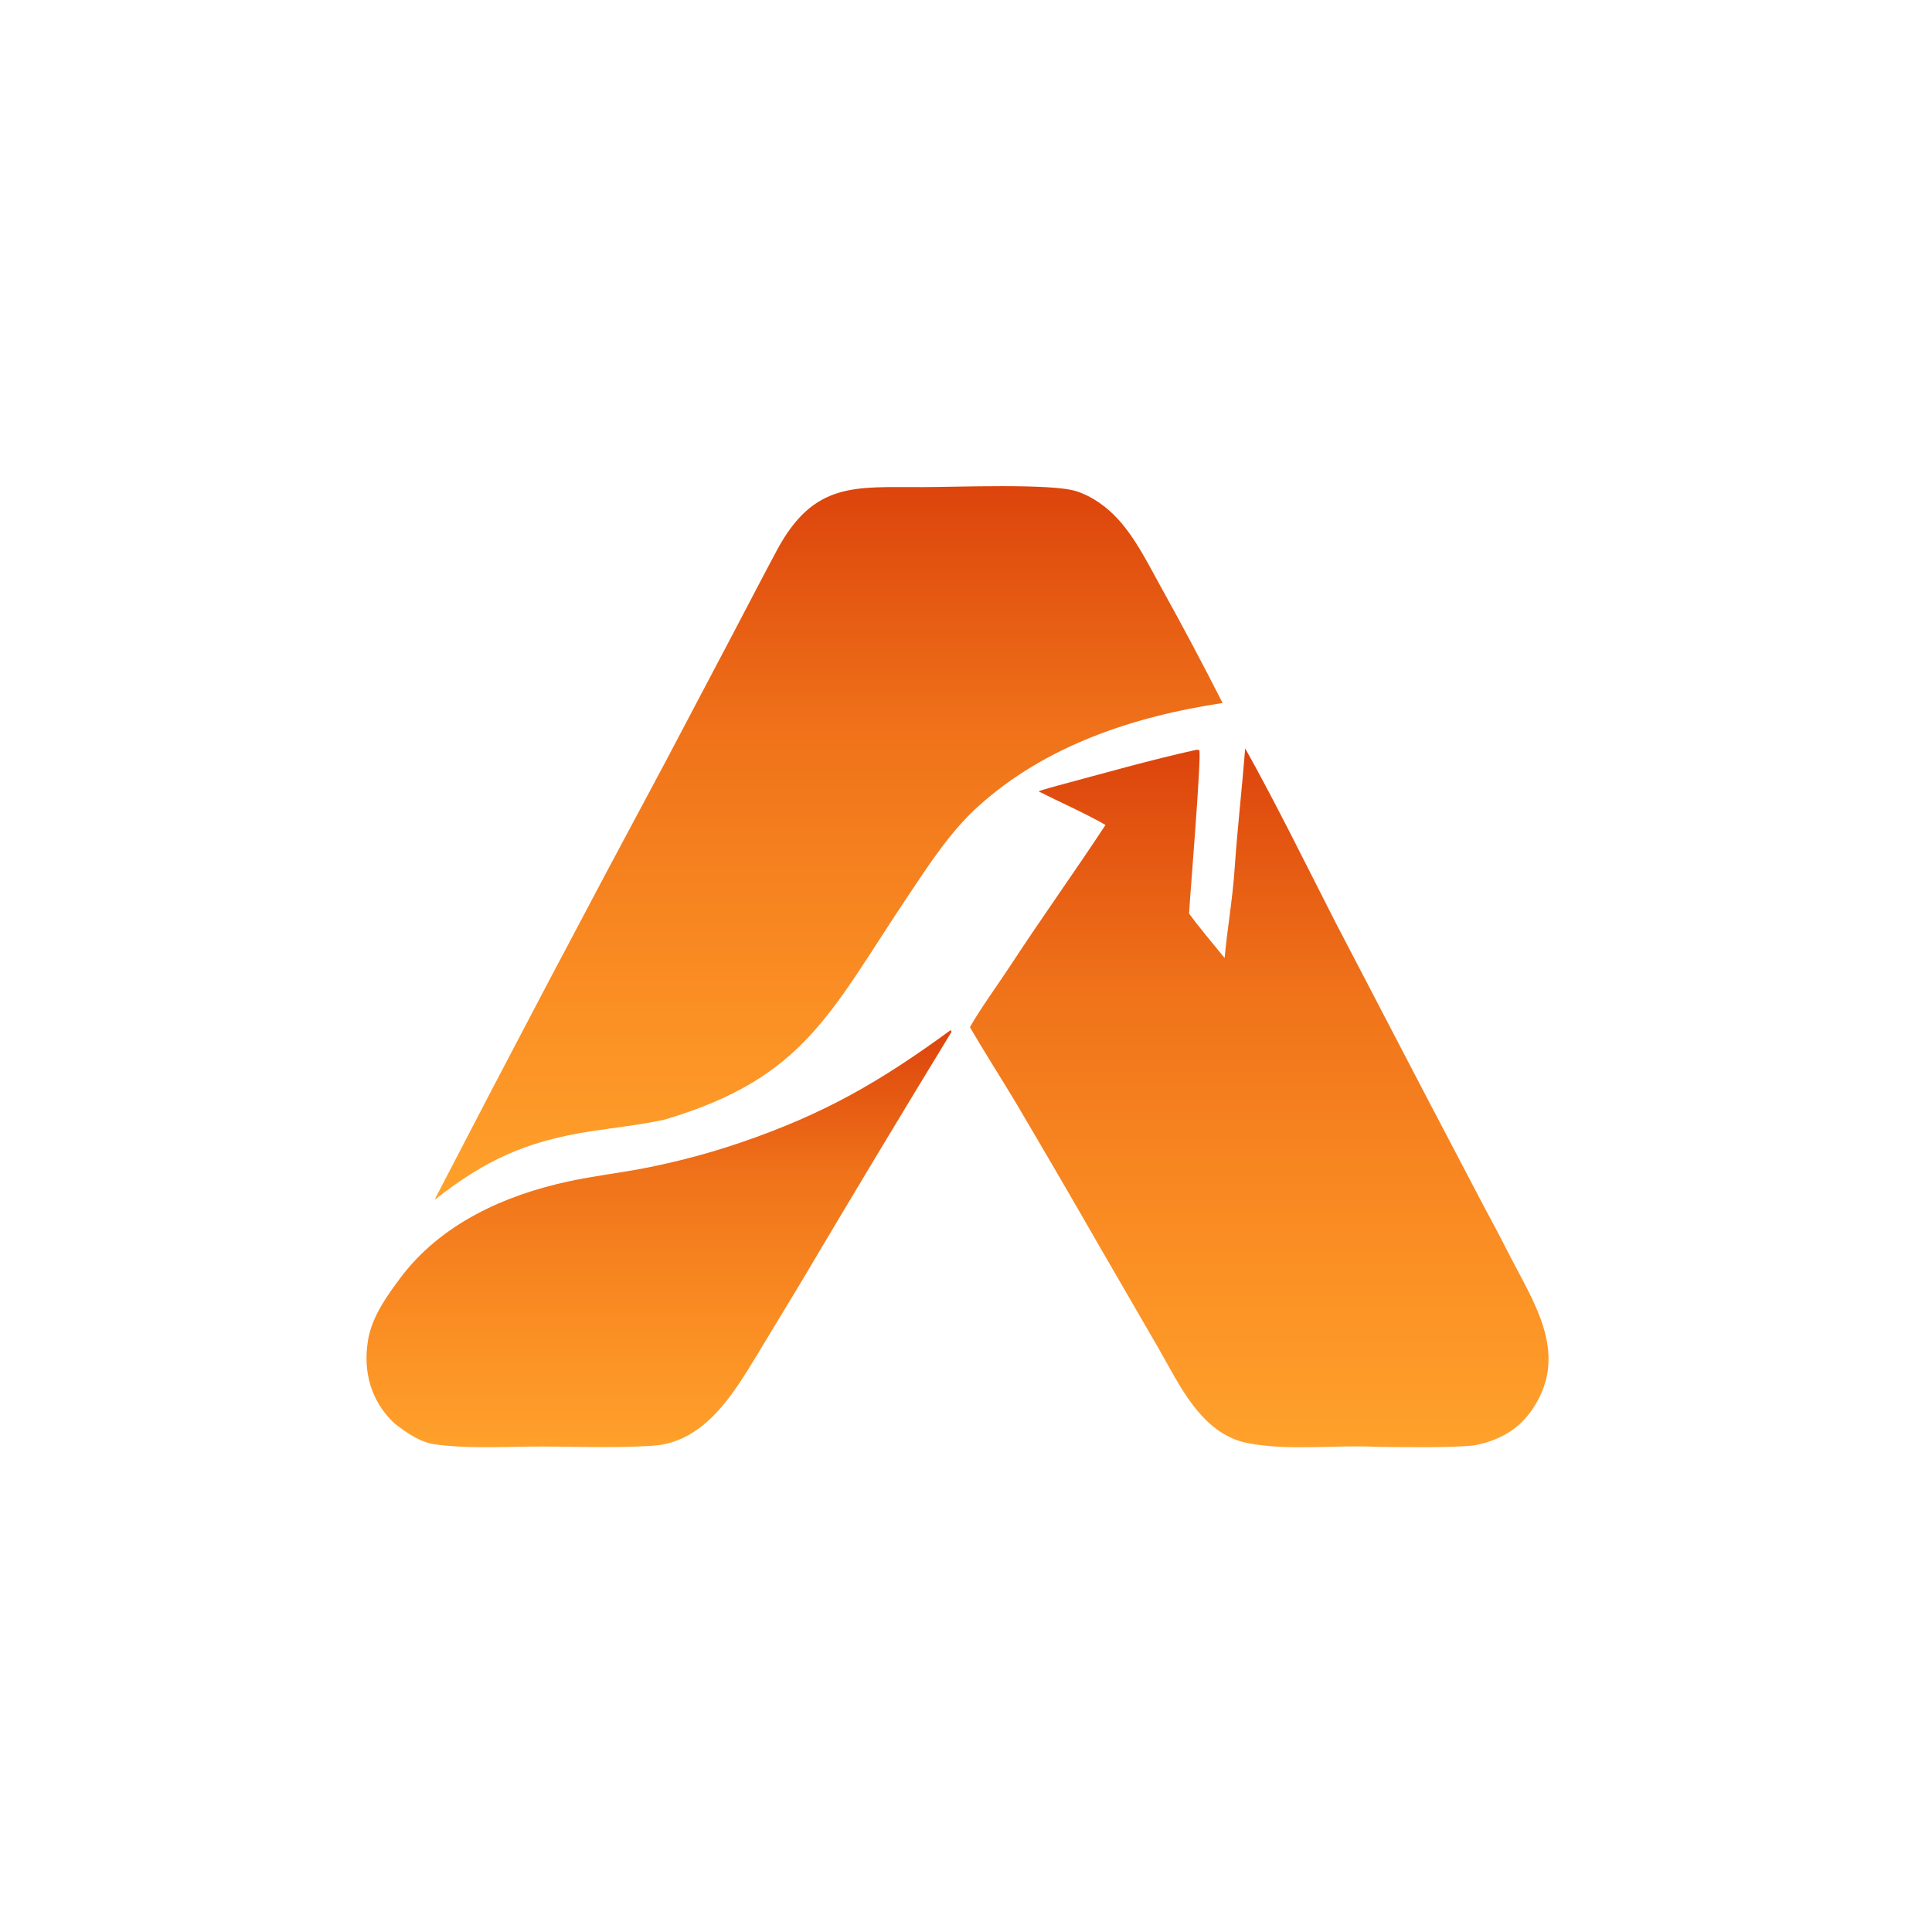
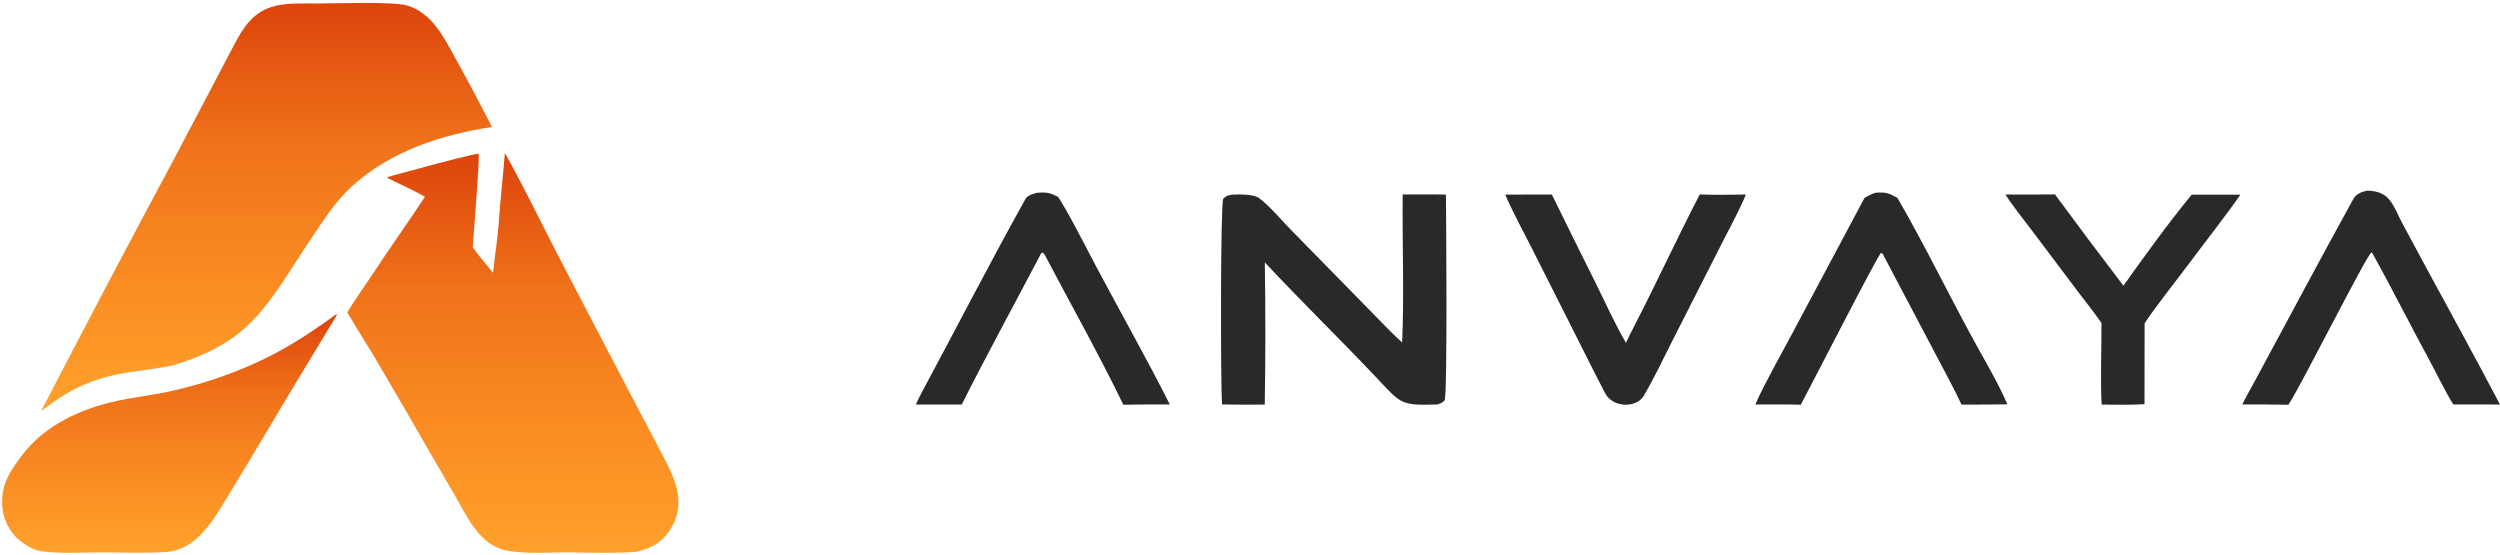
- <svg xmlns="http://www.w3.org/2000/svg" width="1000" height="1000" viewBox="0 0 1000 1000" fill="none">
-   <g transform="translate(-305.210 -133.930) scale(1.714077)">
-     <path d="M539.433 304.528L540.201 304.638C540.962 305.994 537.42 348.493 537.124 353.988C540.077 358.107 544.596 363.377 547.862 367.417C548.662 358.582 550.251 349.683 550.847 340.909C551.684 328.596 553.097 316.41 554.069 304.135C563.091 320.198 572.868 340.069 581.333 356.654L608.581 408.924L625.899 441.956C628.44 446.721 630.95 451.365 633.459 456.31C641.039 471.263 651.902 486.541 641.179 503.119C636.877 509.775 630.962 513.054 623.321 514.586C616.521 515.372 601.192 515.119 593.528 515.021C581.033 514.431 567.137 516.272 554.914 513.926C540.838 511.229 534.242 496.297 527.842 485.189L510.456 455.165C502.007 440.449 493.47 425.781 484.841 411.172C480.235 403.465 475.54 396.198 470.949 388.323C473.767 383.206 479.791 374.893 483.136 369.771C492.462 355.487 502.528 341.488 511.893 327.239C506.062 323.875 497.841 320.216 491.649 317.091C493.627 316.404 495.796 315.805 497.825 315.264C511.621 311.583 525.493 307.598 539.433 304.528Z" fill="url(#paint0_linear_15_26)" />
-     <path d="M456.611 225.225C466.399 225.236 495.507 224.038 503.076 226.465C507.943 228.025 512.393 231.281 515.823 235.079C521.166 240.998 524.908 248.709 528.779 255.673C535.15 267.136 541.31 278.721 547.249 290.423C520.702 294.426 493.991 303.084 473.479 321.611C464.914 329.348 458.634 339.172 452.282 348.652C428.773 383.742 421.116 403.674 378.856 416.191C371.899 417.776 363.46 418.656 356.283 419.776C336.831 422.812 324.527 428.477 309.254 440.485C332.17 396.239 355.408 352.165 378.965 308.268L399.292 269.704C403.719 261.292 408.188 252.637 412.667 244.285C423.867 223.403 436.413 225.302 456.611 225.225Z" fill="url(#paint1_linear_15_26)" />
-     <path d="M465.142 389.189L465.394 389.724C449.917 415.108 434.599 440.591 419.443 466.175L406.994 486.745C399.677 498.79 390.972 513.641 375.228 514.696C362.822 515.527 349.938 514.81 337.466 514.968C328.228 515.087 318.372 515.526 309.266 514.276C304.82 513.604 300.461 510.586 297.011 507.816C290.046 501.128 287.624 492.309 289.191 482.847C290.35 475.841 294.792 469.613 298.908 464.098C311.136 447.707 330.419 439.048 349.731 434.885C357.297 433.227 364.919 432.384 372.475 430.921C382.354 429.007 392.096 426.421 401.635 423.183C427.008 414.508 443.691 404.845 465.142 389.189Z" fill="url(#paint2_linear_15_26)" />
+ <svg xmlns="http://www.w3.org/2000/svg" width="1319.38" height="292.87" viewBox="0 0 1319.38 292.87" fill="none">
+   <g transform="translate(-1120.62 -866.40)">
+     <path d="M1372.43 947.528L1373.2 947.638C1373.96 948.994 1370.42 991.493 1370.12 996.988C1373.08 1001.11 1377.6 1006.38 1380.86 1010.42C1381.66 1001.58 1383.25 992.683 1383.85 983.909C1384.68 971.596 1386.1 959.41 1387.07 947.135C1396.09 963.198 1405.87 983.069 1414.33 999.654L1441.58 1051.92L1458.9 1084.96C1461.44 1089.72 1463.95 1094.36 1466.46 1099.31C1474.04 1114.26 1484.9 1129.54 1474.18 1146.12C1469.88 1152.78 1463.96 1156.05 1456.32 1157.59C1449.52 1158.37 1434.19 1158.12 1426.53 1158.02C1414.03 1157.43 1400.14 1159.27 1387.91 1156.93C1373.84 1154.23 1367.24 1139.3 1360.84 1128.19L1343.46 1098.17C1335.01 1083.45 1326.47 1068.78 1317.84 1054.17C1313.23 1046.47 1308.54 1039.2 1303.95 1031.32C1306.77 1026.21 1312.79 1017.89 1316.14 1012.77C1325.46 998.487 1335.53 984.488 1344.89 970.239C1339.06 966.875 1330.84 963.216 1324.65 960.091C1326.63 959.404 1328.8 958.805 1330.82 958.264C1344.62 954.583 1358.49 950.598 1372.43 947.528Z" fill="url(#paint0_linear_16_52)" />
+     <path d="M1289.61 868.225C1299.4 868.236 1328.51 867.038 1336.08 869.465C1340.94 871.025 1345.39 874.281 1348.82 878.079C1354.17 883.998 1357.91 891.709 1361.78 898.673C1368.15 910.136 1374.31 921.721 1380.25 933.423C1353.7 937.426 1326.99 946.084 1306.48 964.611C1297.91 972.348 1291.63 982.172 1285.28 991.652C1261.77 1026.74 1254.12 1046.67 1211.86 1059.19C1204.9 1060.78 1196.46 1061.66 1189.28 1062.78C1169.83 1065.81 1157.53 1071.48 1142.25 1083.49C1165.17 1039.24 1188.41 995.165 1211.96 951.268L1232.29 912.704C1236.72 904.292 1241.19 895.637 1245.67 887.285C1256.87 866.403 1269.41 868.302 1289.61 868.225Z" fill="url(#paint1_linear_16_52)" />
+     <path d="M1298.14 1032.19L1298.39 1032.72C1282.92 1058.11 1267.6 1083.59 1252.44 1109.18L1239.99 1129.75C1232.68 1141.79 1223.97 1156.64 1208.23 1157.7C1195.82 1158.53 1182.94 1157.81 1170.47 1157.97C1161.23 1158.09 1151.37 1158.53 1142.27 1157.28C1137.82 1156.6 1133.46 1153.59 1130.01 1150.82C1123.05 1144.13 1120.62 1135.31 1122.19 1125.85C1123.35 1118.84 1127.79 1112.61 1131.91 1107.1C1144.14 1090.71 1163.42 1082.05 1182.73 1077.88C1190.3 1076.23 1197.92 1075.38 1205.48 1073.92C1215.35 1072.01 1225.1 1069.42 1234.64 1066.18C1260.01 1057.51 1276.69 1047.84 1298.14 1032.19Z" fill="url(#paint2_linear_16_52)" />
+     <path d="M1860.89 969.008C1868.5 969.148 1875.99 968.867 1883.71 969.089C1883.84 978.581 1884.58 1074.18 1883.04 1077.66C1881.52 1079.19 1881.26 1079.17 1879.12 1079.86C1859.42 1080.51 1860.09 1079.47 1846.71 1065.34C1827.46 1045 1807.23 1025.36 1788.13 1004.87C1788.51 1028.53 1788.53 1056.26 1788.09 1079.93C1780.57 1080.01 1773.05 1079.98 1765.53 1079.84C1764.79 1069.47 1764.68 975.17 1766.16 971.339C1768.44 968.9 1770.7 969.186 1773.99 969.04C1777.06 969.008 1782.68 969.132 1785.13 970.972C1791.08 975.456 1796.74 982.467 1802.05 987.836L1842.43 1029.03C1848.36 1035.01 1854.39 1041.55 1860.59 1047.16C1861.72 1023.23 1860.63 993.567 1860.89 969.008Z" fill="#292929" />
+     <path d="M2369.92 967C2382.26 967.308 2383.33 974.621 2388.54 984.411L2399.95 1005.62C2413.31 1030.25 2426.97 1055.1 2440 1079.88L2415.37 1079.85C2411.46 1073.82 2405.97 1062.36 2402.29 1055.63C2392.27 1037.29 2382.88 1018.38 2372.69 1000.09L2372.19 999.588C2369.53 1001.03 2335.19 1069.65 2328.34 1080C2320.23 1079.88 2312.11 1079.82 2304 1079.84C2306.09 1075.59 2308.55 1071.32 2310.82 1067.12C2328.01 1035.35 2344.94 1003.36 2362.41 971.744C2364.09 968.709 2366.64 967.687 2369.92 967Z" fill="#292929" />
+     <path d="M1667.74 968.126C1672.88 967.828 1674.09 967.893 1678.89 970.2C1682.64 974.995 1695.63 1000.5 1699.65 1008.04C1712.22 1031.67 1725.97 1056.02 1738 1079.86C1729.83 1079.82 1721.66 1079.86 1713.48 1080C1700.95 1054.1 1685.41 1026.4 1671.97 1000.86L1671.05 999.72C1670.74 999.829 1670.43 999.932 1670.12 1000.04C1658.86 1021.52 1638.26 1059.55 1628.19 1079.91L1604 1079.88C1604.86 1077.8 1606.01 1075.51 1607.11 1073.47C1625.38 1039.47 1643.05 1005.02 1661.86 971.346C1662.91 969.468 1665.8 968.756 1667.74 968.126Z" fill="#292929" />
+     <path d="M2017.69 969C2025.11 969.393 2034.43 969.113 2042 969.065C2039.77 974.69 2033.74 986.507 2030.85 991.826L2002.25 1048.18C1997.81 1056.96 1993.25 1066.58 1988.27 1075.07C1984.13 1082.14 1971.61 1081.47 1967.75 1073.94C1965.38 1069.32 1962.82 1064.46 1960.41 1059.65L1947.63 1034.23L1928.6 996.548C1924.35 988.235 1918.57 977.474 1915 969.092L1939.62 969.07C1947.21 984.618 1954.89 1000.12 1962.65 1015.59C1967.23 1024.88 1973.63 1038.79 1978.74 1047.31C1979.96 1044.5 1981.61 1041.38 1983.03 1038.63C1994.9 1015.63 2005.77 991.95 2017.69 969Z" fill="#292929" />
+     <path d="M2110.28 968.114C2115.98 967.75 2117.14 968.158 2121.98 970.82C2137.11 996.895 2150.39 1024.73 2165.09 1051.11C2169.89 1059.73 2176.32 1070.88 2180 1079.79C2171.94 1079.9 2163.87 1079.95 2155.81 1079.93C2152.22 1072.06 2146.43 1061.59 2142.33 1053.69L2114.75 1001.4C2114.08 1000.11 2114.6 1000.58 2113.35 999.84C2111.64 1000.98 2075.36 1071.9 2070.99 1080C2063.28 1079.74 2054.78 1079.89 2047 1079.86C2050.96 1070.45 2061.01 1052.71 2066.15 1043L2104.61 970.869C2106.43 969.657 2108.27 968.972 2110.28 968.114Z" fill="#292929" />
+     <path d="M2179 969.038C2187.72 969.103 2196.44 969.092 2205.15 969C2217.03 985.175 2229.06 1001.23 2241.26 1017.16C2251.75 1002.47 2265.91 982.813 2277.31 969.135L2303 969.124C2295.07 980.575 2284.57 993.81 2276.11 1005.21C2269.21 1014.47 2258.52 1027.78 2252.44 1037.05L2252.39 1079.67C2246.53 1080.21 2235.98 1079.92 2229.75 1079.93C2229.11 1067.53 2229.69 1049.71 2229.69 1036.89C2226.19 1031.73 2221.08 1025.38 2217.23 1020.27L2193.26 988.417C2188.87 982.624 2182.75 975.019 2179 969.038Z" fill="#292929" />
  </g>
  <defs>
-     <linearGradient id="paint0_linear_15_26" x1="558.311" y1="304.135" x2="558.311" y2="515.156" gradientUnits="userSpaceOnUse">
+     <linearGradient id="paint0_linear_16_52" x1="1391.31" y1="947.135" x2="1391.31" y2="1158.16" gradientUnits="userSpaceOnUse">
      <stop stop-color="#DC440C" />
      <stop offset="0.35" stop-color="#F0731A" />
      <stop offset="0.7" stop-color="#FA8D23" />
      <stop offset="1" stop-color="#FFA12B" />
    </linearGradient>
-     <linearGradient id="paint1_linear_15_26" x1="428.252" y1="224.939" x2="428.252" y2="440.485" gradientUnits="userSpaceOnUse">
+     <linearGradient id="paint1_linear_16_52" x1="1261.25" y1="867.939" x2="1261.25" y2="1083.49" gradientUnits="userSpaceOnUse">
      <stop stop-color="#DC440C" />
      <stop offset="0.35" stop-color="#F0731A" />
      <stop offset="0.7" stop-color="#FA8D23" />
      <stop offset="1" stop-color="#FFA12B" />
    </linearGradient>
-     <linearGradient id="paint2_linear_15_26" x1="377.064" y1="389.189" x2="377.064" y2="515.14" gradientUnits="userSpaceOnUse">
+     <linearGradient id="paint2_linear_16_52" x1="1210.06" y1="1032.19" x2="1210.06" y2="1158.14" gradientUnits="userSpaceOnUse">
      <stop stop-color="#DC440C" />
      <stop offset="0.35" stop-color="#F0731A" />
      <stop offset="0.7" stop-color="#FA8D23" />
      <stop offset="1" stop-color="#FFA12B" />
    </linearGradient>
  </defs>
</svg>
